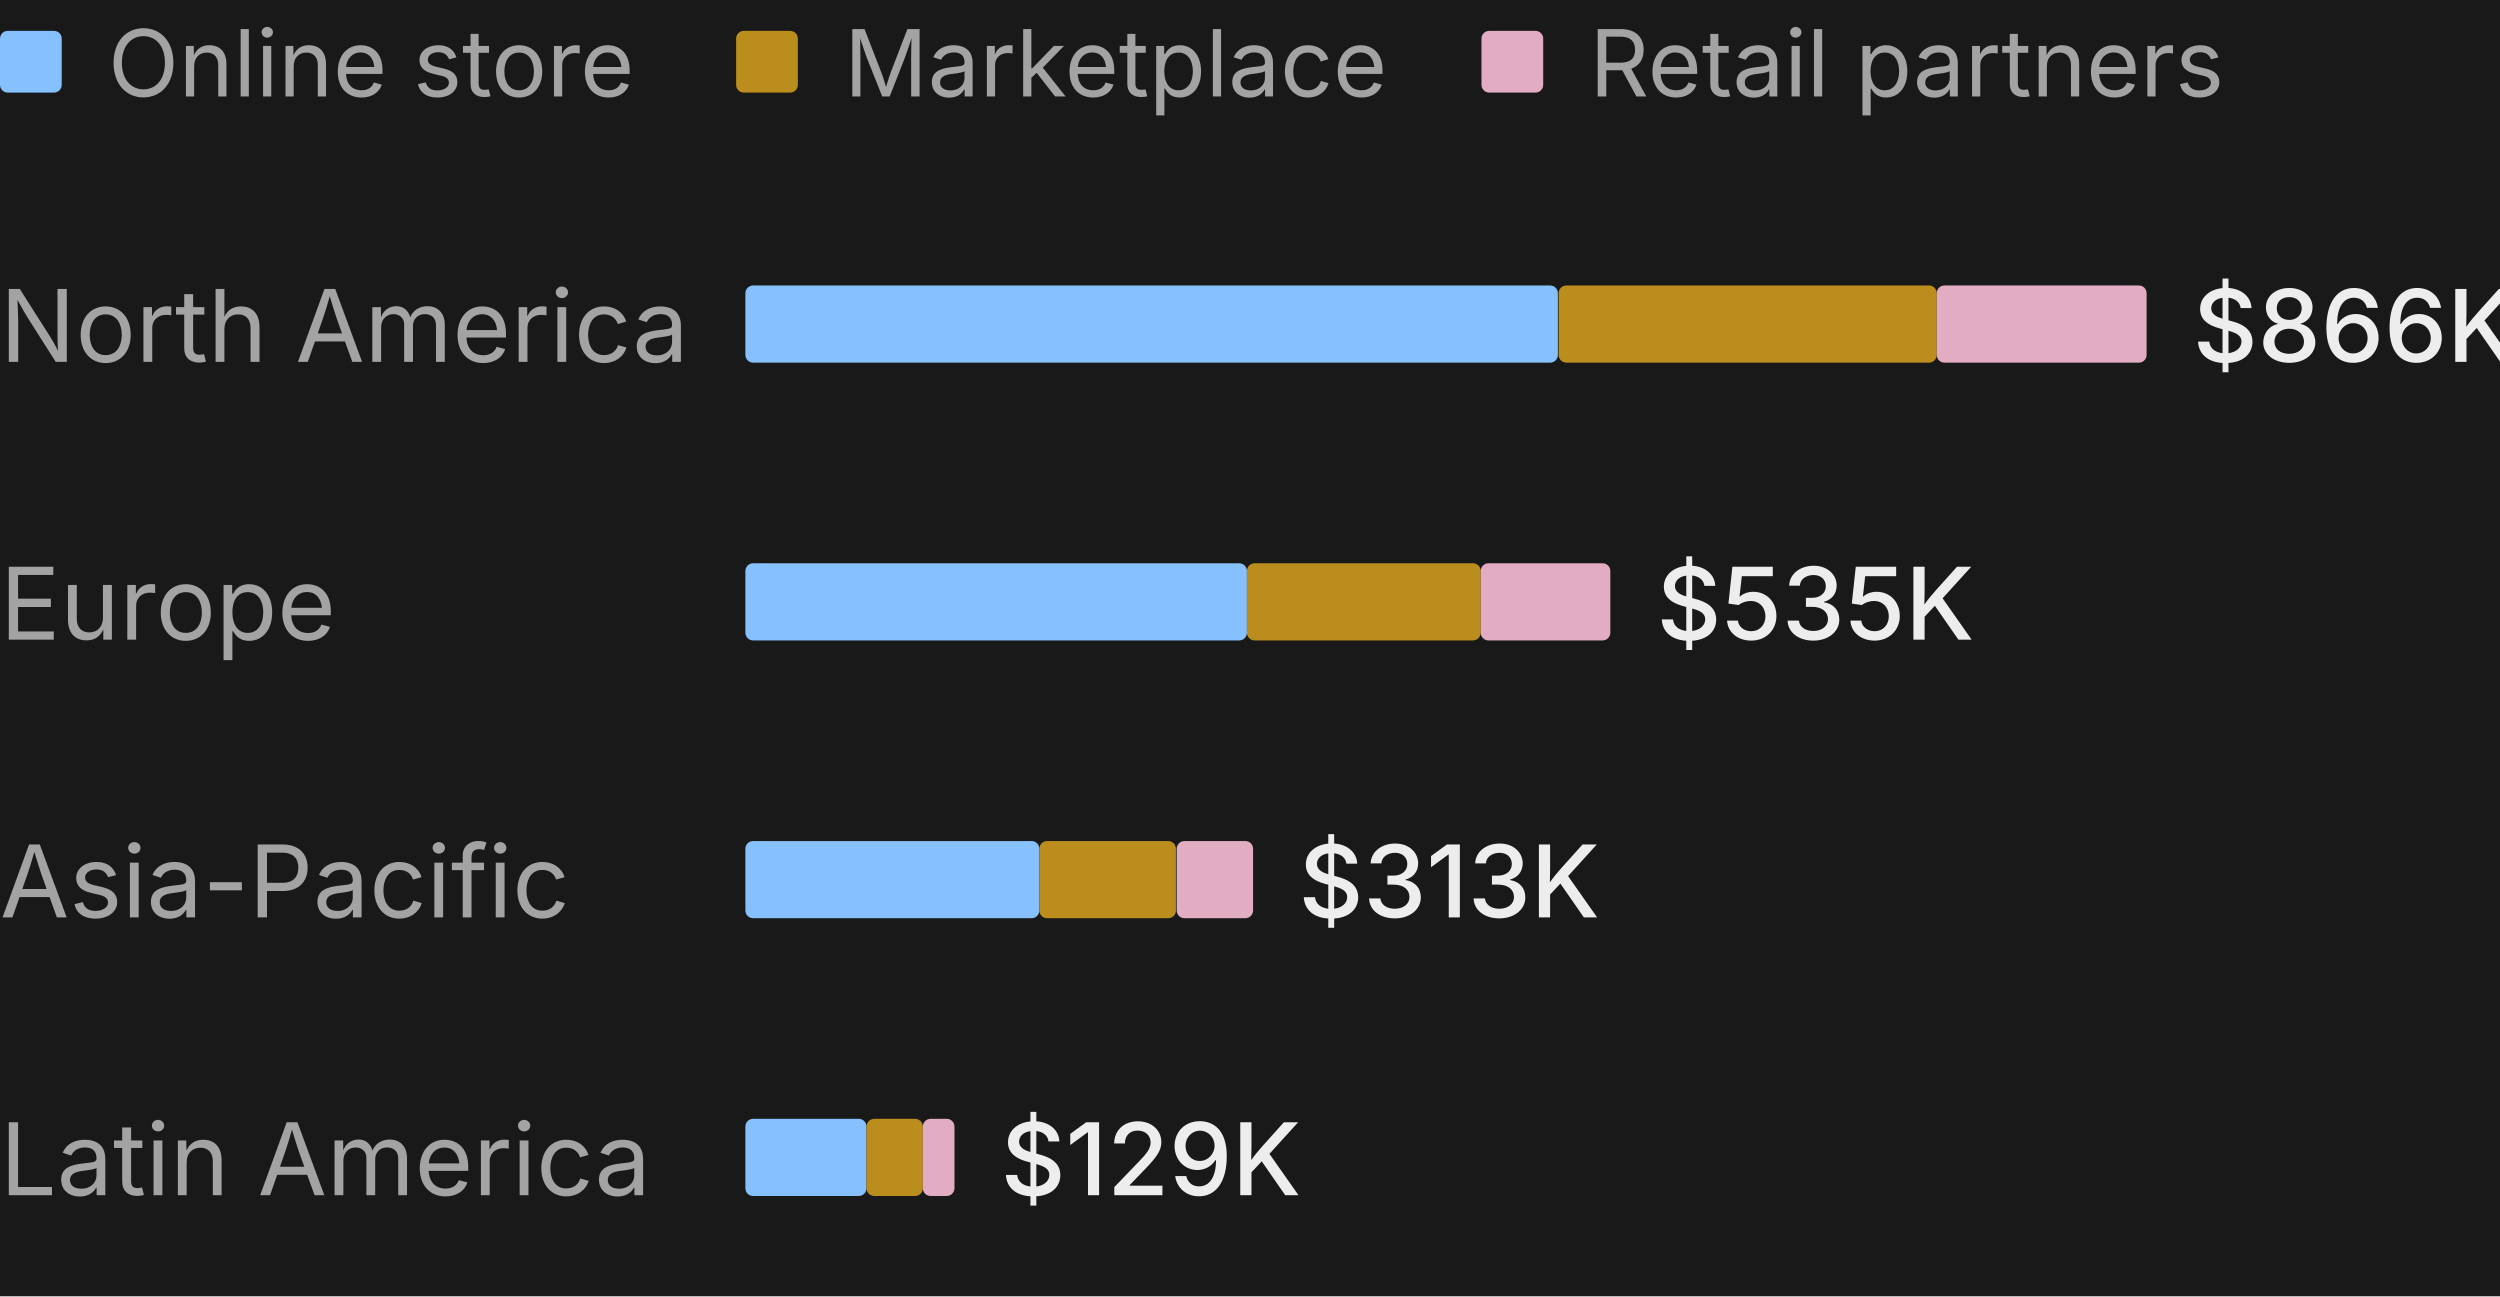
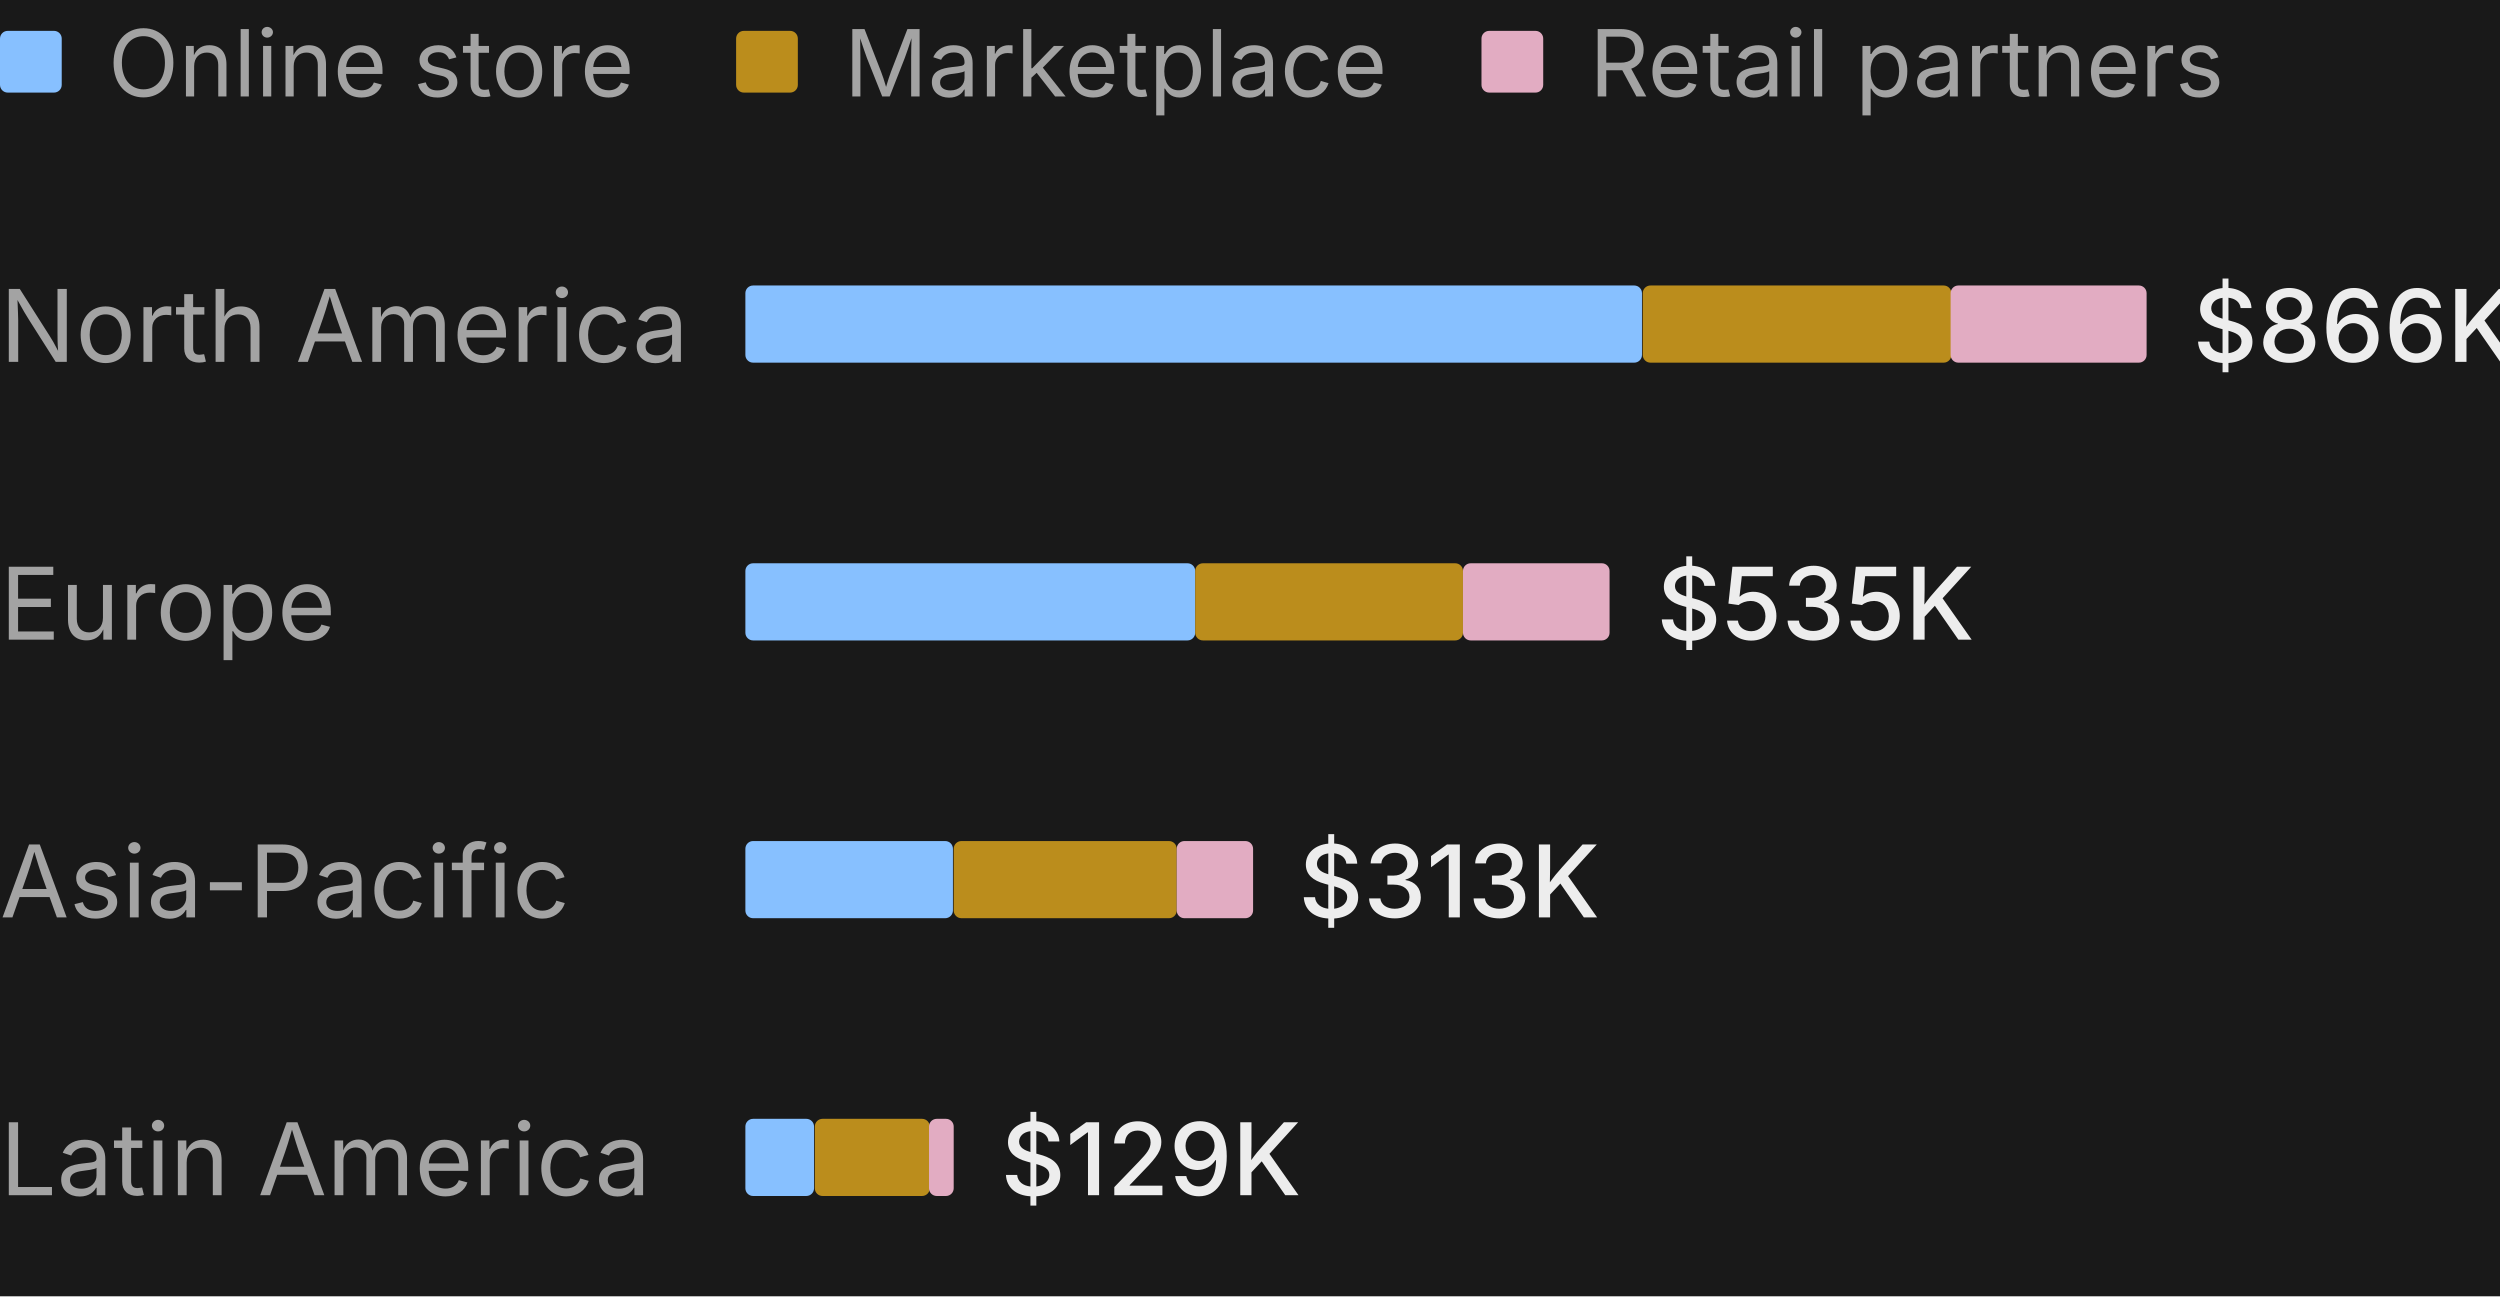
- <svg xmlns="http://www.w3.org/2000/svg" font-family="IBM Plex Sans, system-ui, -apple-system, &quot;Segoe UI&quot;, sans-serif" width="324" height="168" viewBox="0 0 324 168" role="img" aria-label="Revenue by region and channel" data-hm-kind="bar" data-hm-o="h" data-hm-band="24,168,4" data-hm-plot="0,24,324,168">
+ <svg xmlns="http://www.w3.org/2000/svg" font-family="IBM Plex Sans, system-ui, -apple-system, &quot;Segoe UI&quot;, sans-serif" width="324" height="168" viewBox="0 0 324 168" role="img" aria-label="Marketplaces bring in more than half of Latin American revenue" data-hm-kind="bar" data-hm-o="h" data-hm-band="24,168,4" data-hm-plot="0,24,324,168">
  <rect width="324" height="168" fill="#191919" />
  <g class="hm-key">
    <rect x="0" y="4" width="8" height="8" rx="1" fill="#87c0ff" />
    <text x="14" y="12.5" font-size="12" fill="#a3a3a3">Online store</text>
    <rect x="95.4" y="4" width="8" height="8" rx="1" fill="#bb8d1c" />
    <text x="109.4" y="12.5" font-size="12" fill="#a3a3a3">Marketplace</text>
    <rect x="192" y="4" width="8" height="8" rx="1" fill="#e2acc2" />
    <text x="206" y="12.5" font-size="12" fill="#a3a3a3">Retail partners</text>
  </g>
  <text x="0" y="46.9" font-size="13" fill="#a3a3a3">North America</text>
-   <rect x="96.6" y="37" width="105.3" height="10" rx="1" fill="#87c0ff" />
-   <rect x="202" y="37" width="49" height="10" rx="1" fill="#bb8d1c" />
-   <rect x="251" y="37" width="27.2" height="10" rx="1" fill="#e2acc2" />
+   <rect x="96.6" y="37" width="116.2" height="10" rx="1" fill="#87c0ff" />
+   <rect x="212.9" y="37" width="40" height="10" rx="1" fill="#bb8d1c" />
+   <rect x="252.8" y="37" width="25.4" height="10" rx="1" fill="#e2acc2" />
  <text x="284.2" y="46.9" font-size="13" font-weight="500" fill="#ededed">$866K</text>
  <text x="0" y="82.9" font-size="13" fill="#a3a3a3">Europe</text>
-   <rect x="96.6" y="73" width="65" height="10" rx="1" fill="#87c0ff" />
-   <rect x="161.6" y="73" width="30.3" height="10" rx="1" fill="#bb8d1c" />
-   <rect x="191.9" y="73" width="16.8" height="10" rx="1" fill="#e2acc2" />
+   <rect x="96.6" y="73" width="58.3" height="10" rx="1" fill="#87c0ff" />
+   <rect x="154.9" y="73" width="34.7" height="10" rx="1" fill="#bb8d1c" />
+   <rect x="189.6" y="73" width="19" height="10" rx="1" fill="#e2acc2" />
  <text x="214.7" y="82.9" font-size="13" font-weight="500" fill="#ededed">$535K</text>
  <text x="0" y="118.9" font-size="13" fill="#a3a3a3">Asia-Pacific</text>
-   <rect x="96.6" y="109" width="38.1" height="10" rx="1" fill="#87c0ff" />
-   <rect x="134.7" y="109" width="17.7" height="10" rx="1" fill="#bb8d1c" />
+   <rect x="96.6" y="109" width="26.9" height="10" rx="1" fill="#87c0ff" />
+   <rect x="123.6" y="109" width="28.9" height="10" rx="1" fill="#bb8d1c" />
  <rect x="152.5" y="109" width="9.9" height="10" rx="1" fill="#e2acc2" />
  <text x="168.3" y="118.9" font-size="13" font-weight="500" fill="#ededed">$313K</text>
  <text x="0" y="154.9" font-size="13" fill="#a3a3a3">Latin America</text>
-   <rect x="96.6" y="145" width="15.7" height="10" rx="1" fill="#87c0ff" />
-   <rect x="112.3" y="145" width="7.3" height="10" rx="1" fill="#bb8d1c" />
-   <rect x="119.6" y="145" width="4.1" height="10" rx="1" fill="#e2acc2" />
+   <rect x="96.6" y="145" width="8.9" height="10" rx="1" fill="#87c0ff" />
+   <rect x="105.6" y="145" width="14.9" height="10" rx="1" fill="#bb8d1c" />
+   <rect x="120.4" y="145" width="3.2" height="10" rx="1" fill="#e2acc2" />
  <text x="129.7" y="154.9" font-size="13" font-weight="500" fill="#ededed">$129K</text>
</svg>
